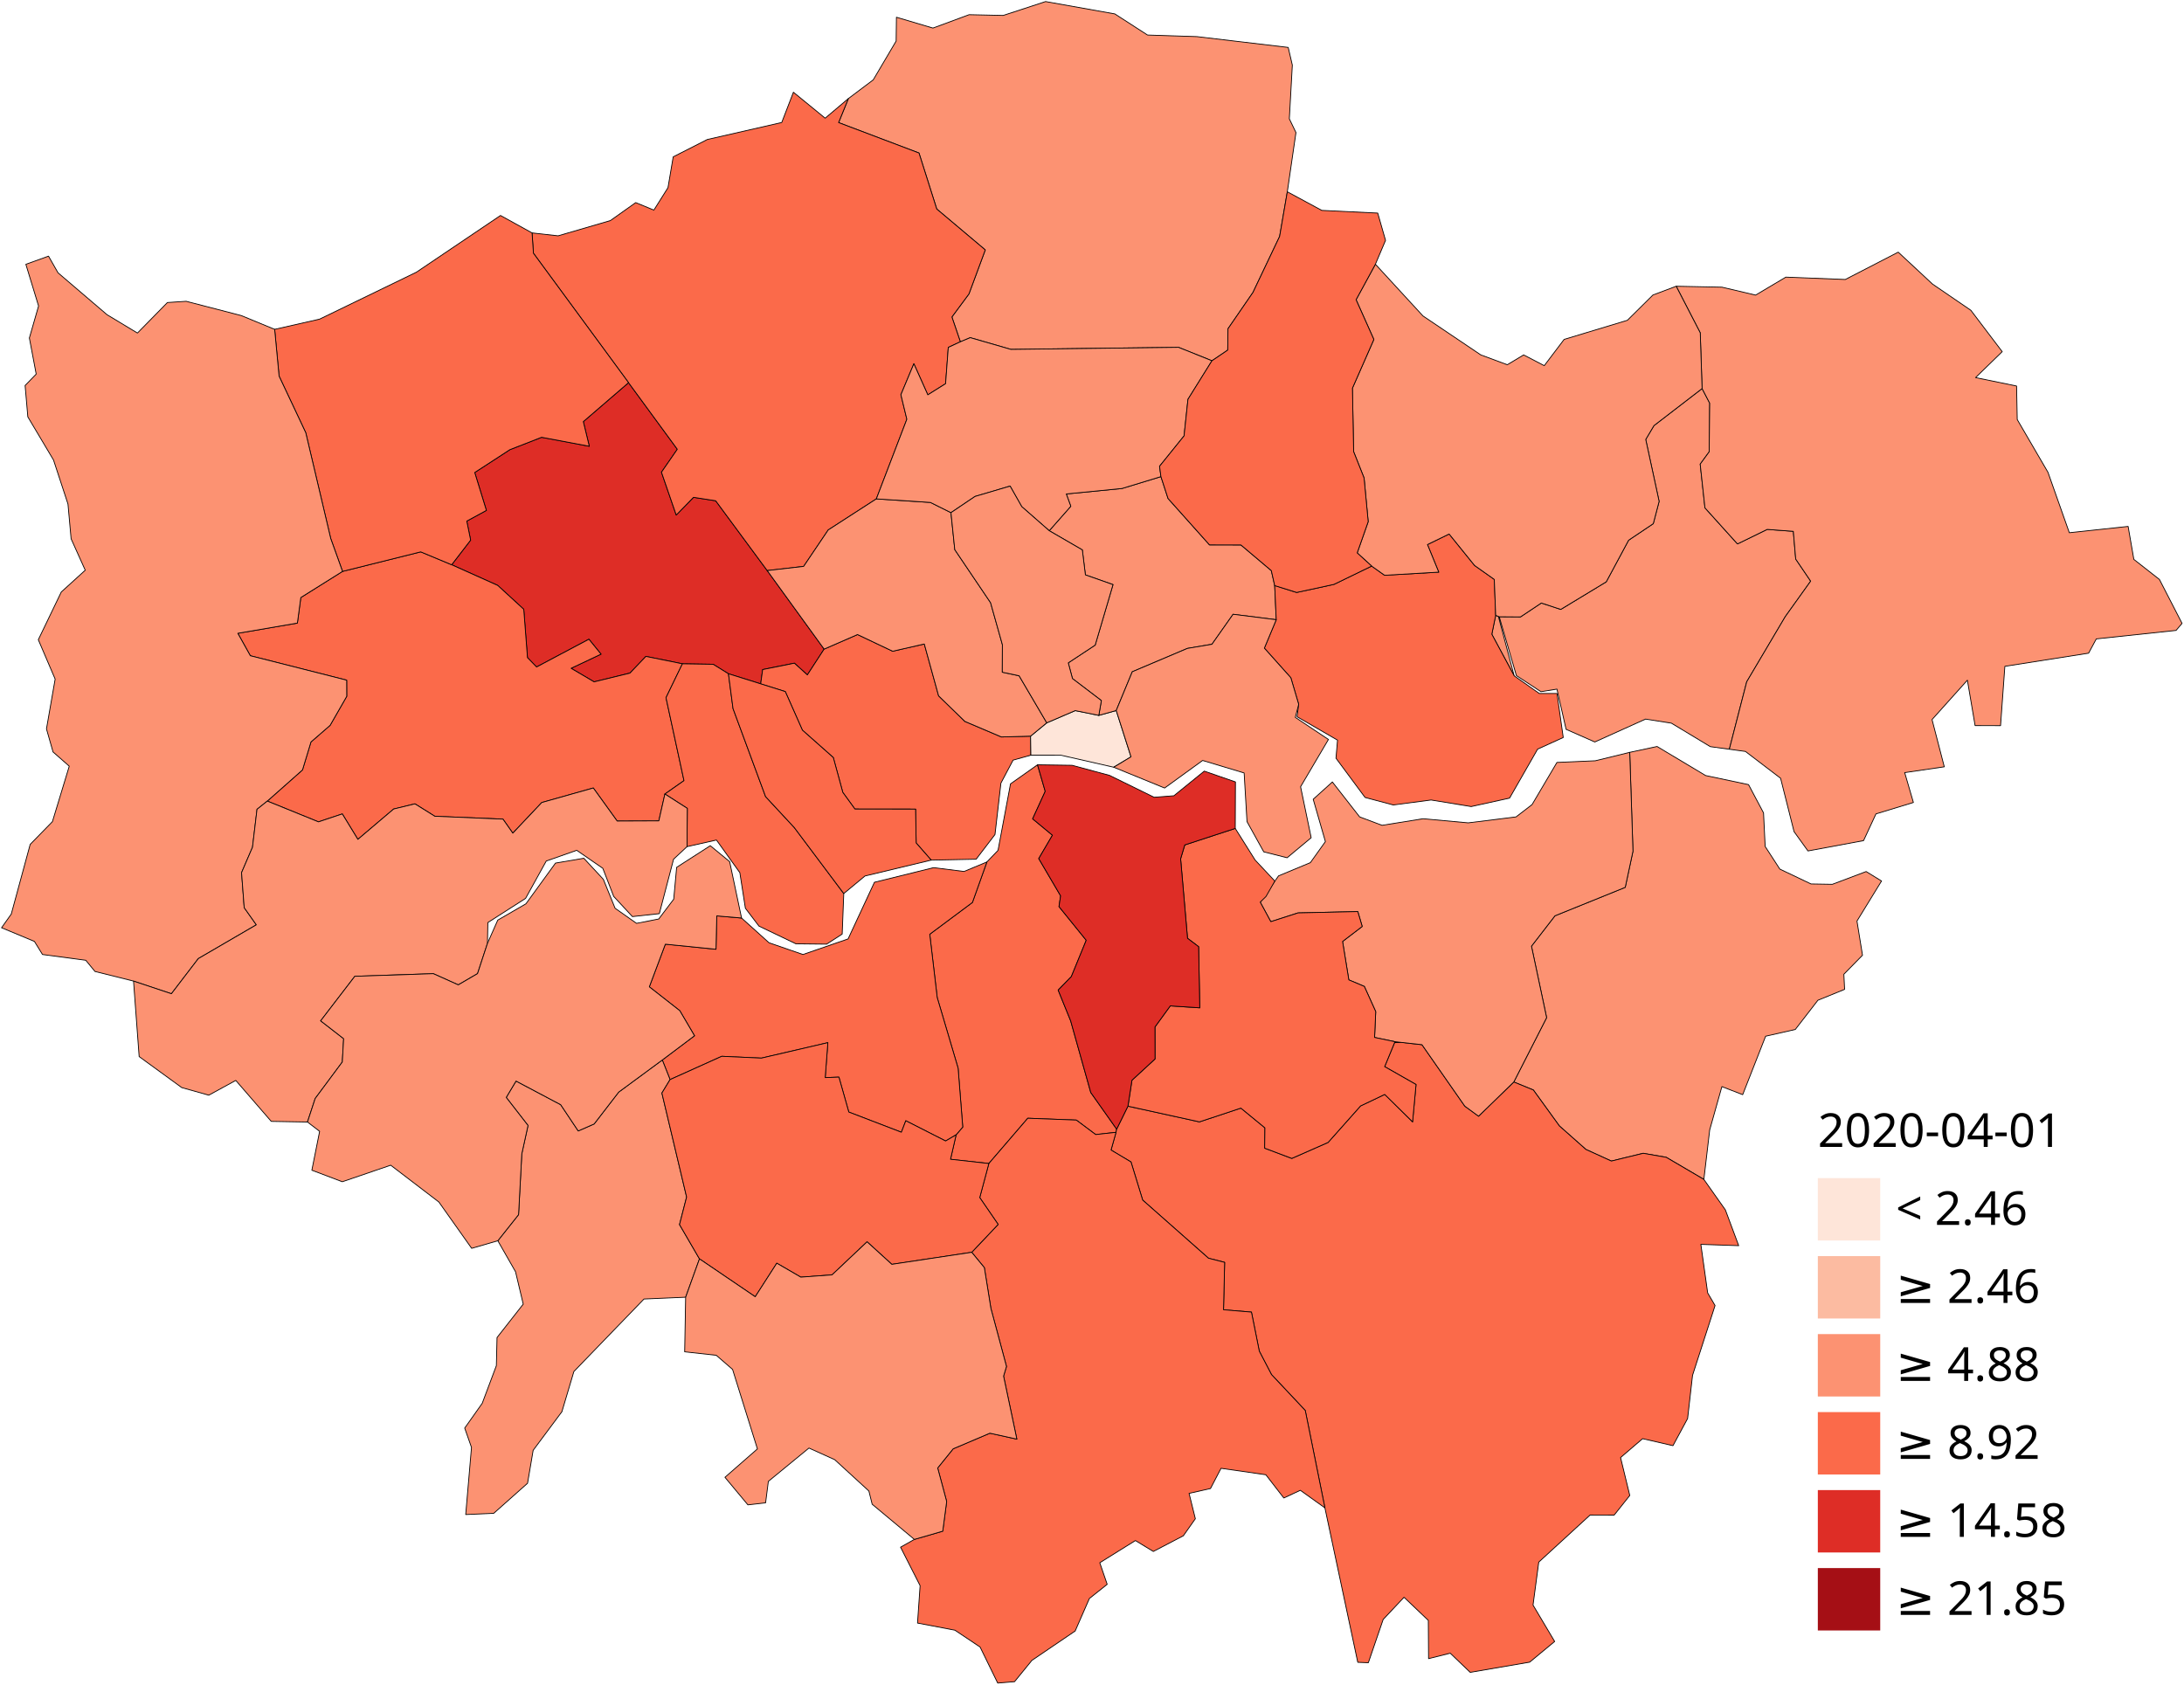
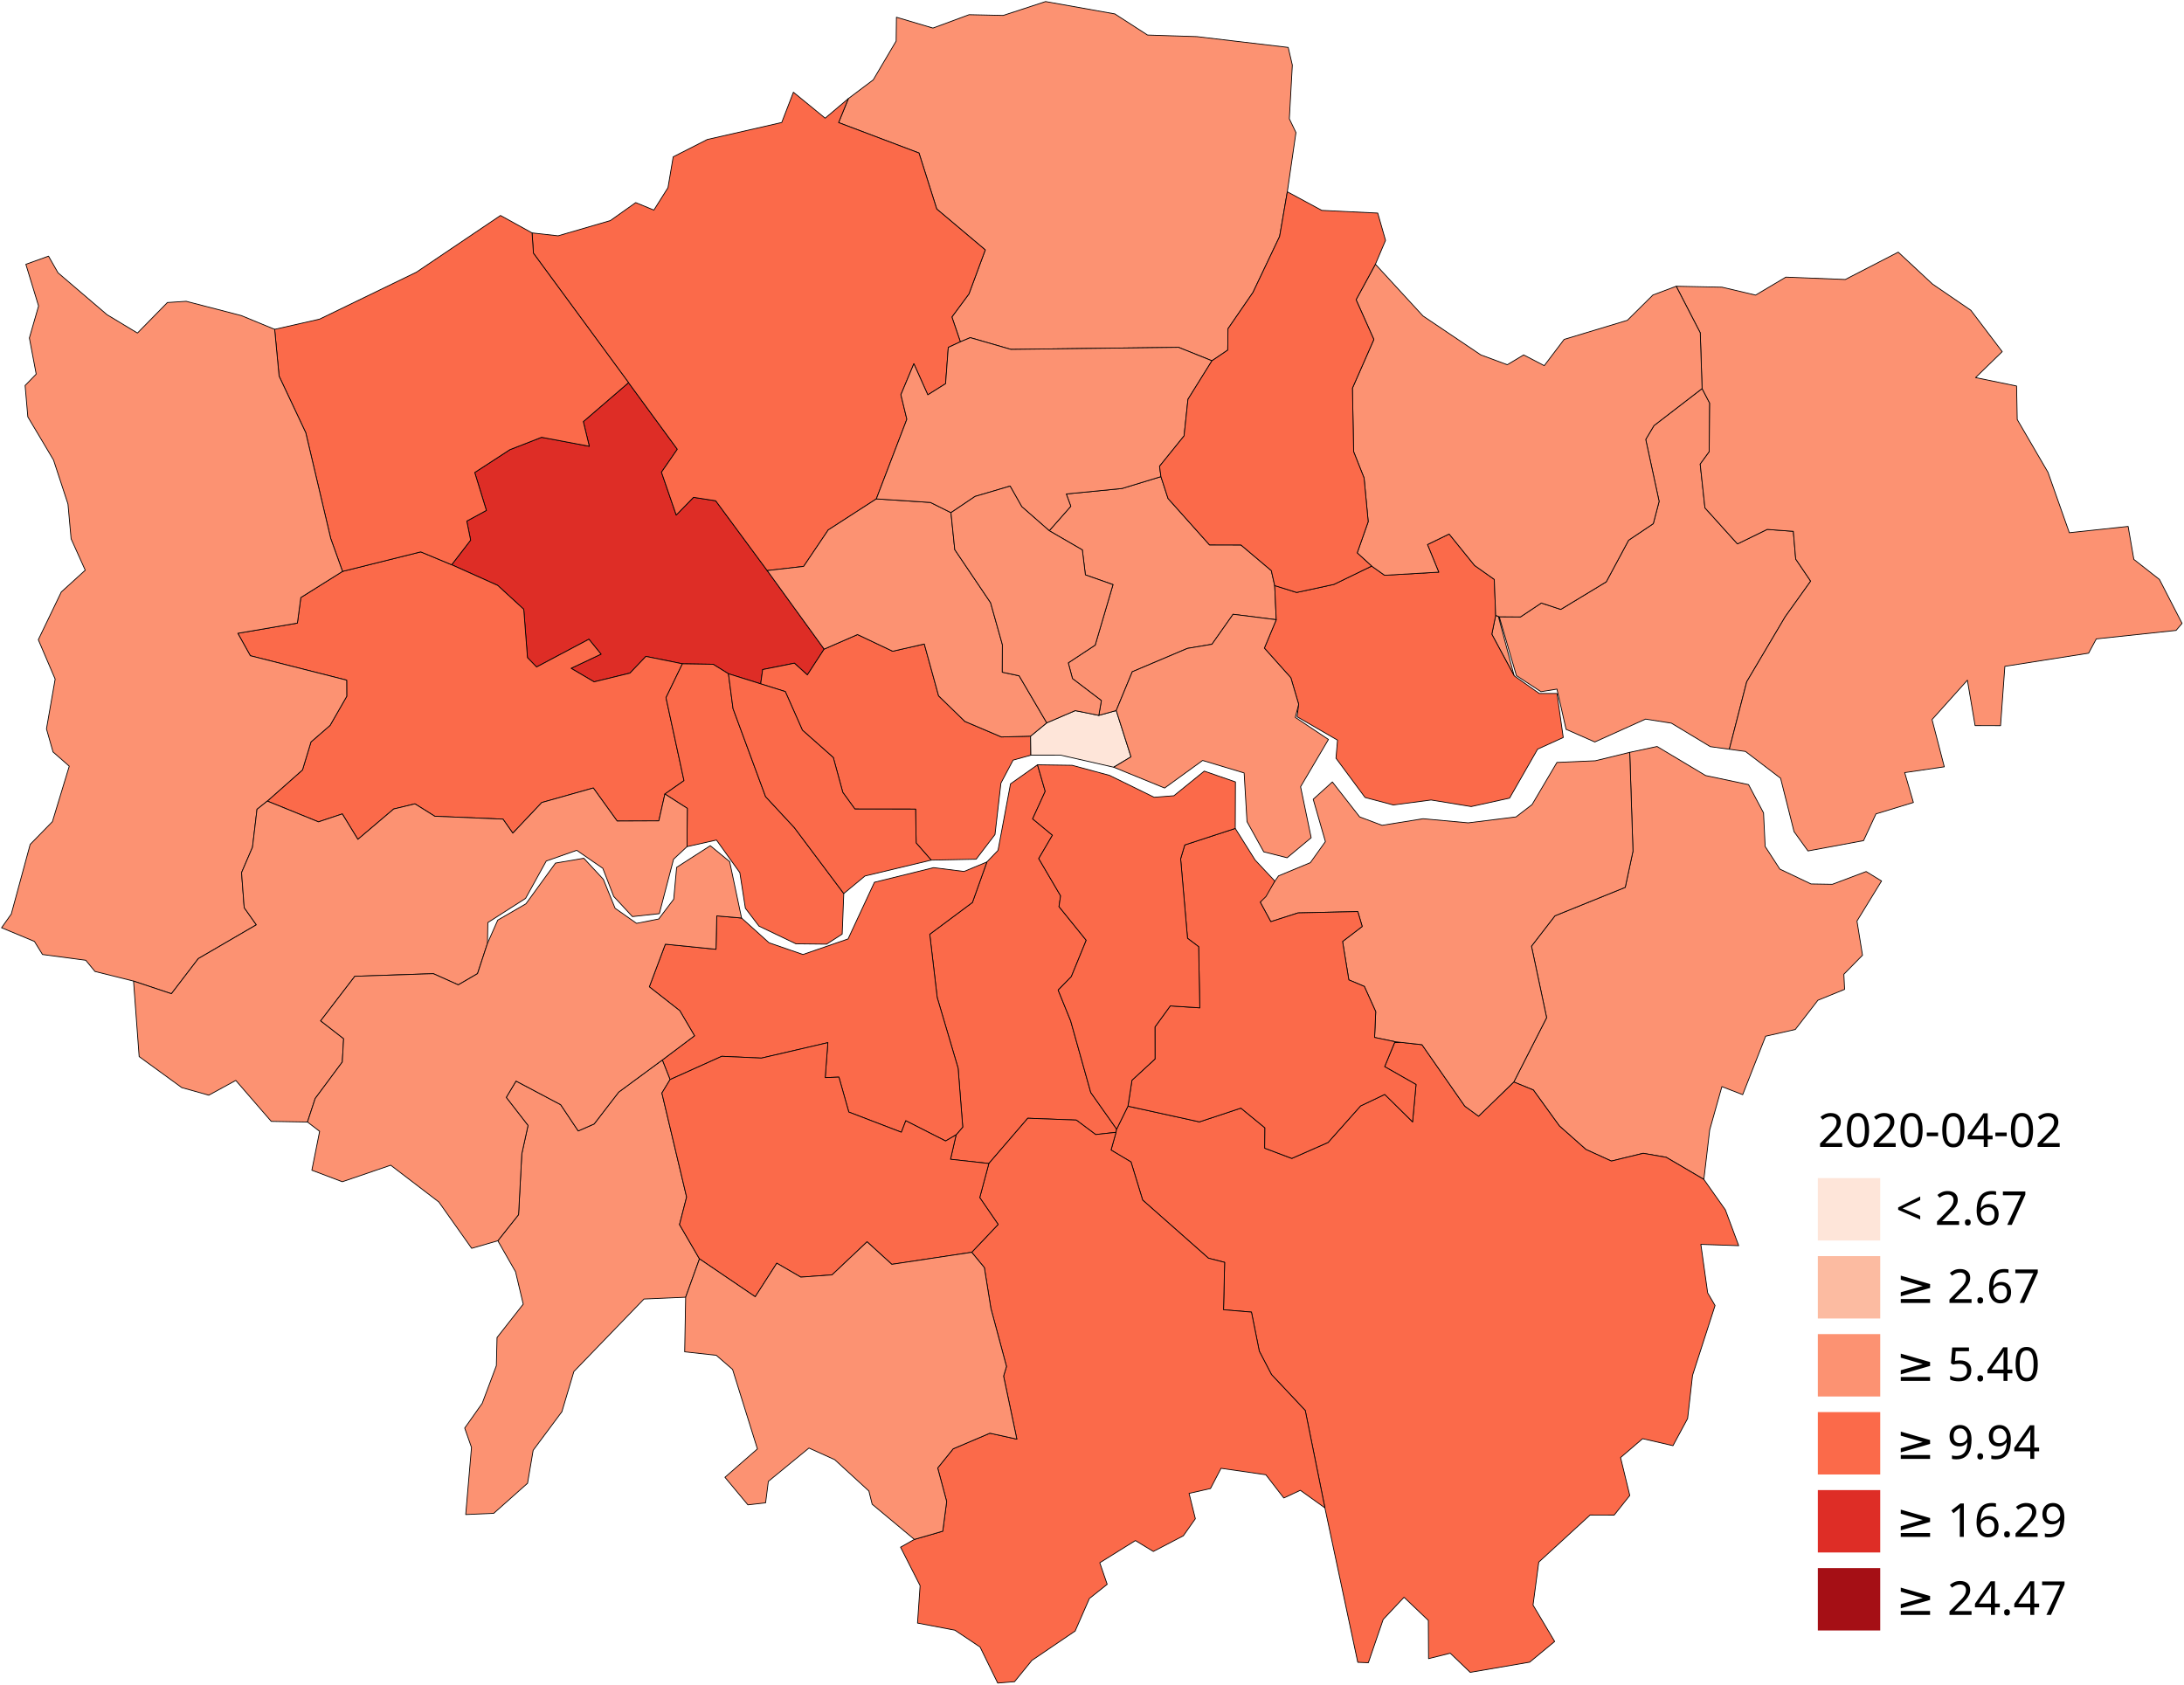
<svg xmlns="http://www.w3.org/2000/svg" version="1.1" baseProfile="tiny" width="1400" height="1080" stroke-linecap="round" stroke-linejoin="round">
  <g id="g1003" transform="translate(1145.275,-14.7215)">
    <g id="g979">
      <path fill="#fcbba1" d="M20 820H60V860H20z" />
      <path fill="#fc9272" d="M20 870H60V910H20z" />
      <path fill="#fb6a4a" d="M20 920H60V960H20z" />
      <path fill="#de2d26" d="M20 970H60V1010H20z" />
      <path fill="#fee5d9" d="M20 770H60V810H20z" />
      <path fill="#a50f15" d="M20 1020H60V1060H20z" />
    </g>
    <g id="g971" font-size="30px" font-family="Verdana" fill="#000">
      <text id="text907" y="1050" x="70" xml:space="preserve">
-         <tspan y="1050" x="70" id="tspan905">≥ 21.85</tspan>
+         <tspan y="1050" x="70" id="tspan905">≥ 24.47</tspan>
      </text>
      <text xml:space="preserve" x="70" y="1000" id="text921">
-         <tspan id="tspan919" x="70" y="1000">≥ 14.58</tspan>
+         <tspan id="tspan919" x="70" y="1000">≥ 16.29</tspan>
      </text>
      <text id="text925" y="950" x="70" xml:space="preserve">
-         <tspan y="950" x="70" id="tspan923">≥ 8.92</tspan>
+         <tspan y="950" x="70" id="tspan923">≥ 9.94</tspan>
      </text>
      <text xml:space="preserve" x="70" y="900" id="text929">
-         <tspan id="tspan927" x="70" y="900">≥ 4.88</tspan>
+         <tspan id="tspan927" x="70" y="900">≥ 5.40</tspan>
      </text>
      <text id="text933" y="850" x="70" xml:space="preserve">
-         <tspan y="850" x="70" id="tspan931">≥ 2.46</tspan>
+         <tspan y="850" x="70" id="tspan931">≥ 2.67</tspan>
      </text>
      <text xml:space="preserve" x="70" y="800" id="text937">
-         <tspan id="tspan935" x="70" y="800">&lt; 2.46</tspan>
+         <tspan id="tspan935" x="70" y="800">&lt; 2.67</tspan>
      </text>
      <text id="text941" y="750" x="20" xml:space="preserve">
-         <tspan y="750" x="20" id="tspan939">2020-04-01</tspan>
+         <tspan y="750" x="20" id="tspan939">2020-04-02</tspan>
      </text>
    </g>
  </g>
  <g id="layer" stroke="#000" stroke-width=".5">
    <path d="M 491.81 365.79 528.29 416.136 517.533 432.682 509.221 425.157 488.88 429.254 487.62 438.405 466.952 431.947 457.142 425.863 437.446 425.555 414.047 420.808 403.812 431.519 380.834 437.13 366.072 428.443 385.276 419.377 377.509 409.805 343.963 427.603 338.123 421.616 335.737 390.626 319.032 375.298 289.531 362.062 301.685 346.267 299.207 334.068 311.785 327.224 304.3 302.916 326.829 288.28 347.182 280.336 377.752 286.089 373.92 270.289 402.913 245.319 434.18 288.01 424.021 302.73 433.48 330.185 444.566 318.829 458.771 321.028 491.81 365.79 Z" style="fill:#de2d26" />
    <path d="M 825.776 30.396 828.418 41.733 826.499 76.164 830.74 84.978 825.209 122.946 820.27 151.573 803.189 187.472 787.175 210.76 787.002 224.445 776.888 231.286 755.462 222.673 648.056 224.001 621.938 216.465 615.61 219.123 610.189 203.204 621.117 188.444 631.581 160.214 600.476 134.01 589.099 98.097 537.565 78.591 543.829 63.184 559.756 51.196 574.447 26.315 574.636 11.05 598.036 17.991 621.218 9.419 643.082 9.9 670.261 1 714.639 8.915 735.604 22.462 767.295 23.477 825.776 30.396 Z" style="fill:#fc9272" />
    <path d="M 715.804 723.889 715.403 725.912 702.352 727.352 689.937 718.072 658.842 716.886 633.878 745.917 609.306 743.192 612.913 727.499 617.144 722.566 614.169 684.807 600.779 639.551 595.994 598.929 623.345 578.55 632.624 552.592 639.758 545.156 647.763 502.525 665.068 490.301 670.011 507.321 661.949 524.947 674.636 535.457 665.86 550.426 679.868 574.306 678.838 581.212 696.301 602.807 686.761 626.076 678.308 634.734 686.311 654.423 699.214 700.409 715.804 723.889 Z" style="fill:#fb6a4a" />
    <path d="M 612.913 727.499 606.161 731.478 580.641 718.505 577.797 725.865 544.095 712.921 537.764 690.522 528.981 690.844 530.676 668.433 488.101 678.342 462.686 677.181 429.531 692.109 424.55 679.552 445.197 664.023 435.758 647.946 416.229 632.652 426.499 605.304 458.976 608.564 459.456 587.167 475.362 588.536 492.964 604.388 514.72 611.921 543.643 601.936 560.533 565.616 598.498 556.235 617.973 558.695 632.624 552.592 623.345 578.55 595.994 598.929 600.779 639.551 614.169 684.807 617.144 722.566 612.913 727.499 Z" style="fill:#fb6a4a" />
    <path d="M 660.636 471.935 660.814 484.134 649.421 487.312 641.61 502.075 637.819 535.003 625.745 550.826 596.93 551.411 587.288 540.425 586.92 518.72 548.025 518.676 540.258 507.989 534.17 485.667 514.353 468.104 503.395 443.366 487.62 438.405 488.88 429.254 509.221 425.157 517.533 432.682 528.29 416.136 549.685 406.805 572.235 417.496 592.496 412.862 601.669 446.097 618.507 462.491 641.934 472.451 660.636 471.935 Z" style="fill:#fb6a4a" />
    <path d="M 1181.964 624.581 1182.441 634.279 1165.321 641.262 1150.836 659.995 1131.814 664.311 1117.111 701.783 1103.776 696.616 1095.961 724.373 1092.222 756.112 1068.103 741.943 1053.328 739.365 1032.943 744.342 1016.593 736.891 999.597 721.828 982.918 698.788 970.386 693.652 991.424 652.41 981.71 606.594 996.769 587.11 1041.82 568.87 1046.782 545.669 1044.691 482.324 1062.23 478.571 1093.359 497.193 1120.869 503.015 1130.477 521.131 1131.517 542.662 1140.913 557.158 1160.91 566.688 1174.565 566.922 1196.245 558.741 1206.121 564.807 1190.366 590.479 1193.912 612.396 1181.964 624.581 Z" style="fill:#fc9272" />
    <path d="M 704.36 458.633 715.538 455.502 725.001 485.19 713.915 491.857 680.028 484.148 660.814 484.134 660.636 471.935 671.003 463.407 689.238 455.574 704.36 458.633 Z" style="fill:#fee5d9" />
    <path d="M 1108.549 480.323 1096.357 478.673 1071.421 463.619 1054.852 461.009 1022.315 475.676 1003.903 467.565 998.043 441.786 987.784 443.427 972.044 433.11 961.067 395.406 974.646 395.516 988.034 386.588 1000.482 390.685 1029.649 373.009 1043.975 346.332 1059.801 335.713 1063.539 321.446 1054.951 281.729 1060.222 272.857 1091.081 249.099 1095.97 258.495 1095.633 289.65 1089.867 297.551 1092.919 325.594 1113.761 348.696 1132.846 339.389 1149.568 340.627 1151.093 358.413 1160.684 372.562 1144.404 395.324 1119.691 437.082 1108.549 480.323 Z M 970.619 433.258 956.297 406.608 958.769 394.503 960.493 395.181 970.619 433.258 Z" style="fill:#fc9272" />
    <path d="M 543.829 63.184 537.565 78.591 589.099 98.097 600.476 134.01 631.581 160.214 621.117 188.444 610.189 203.204 615.61 219.123 607.88 222.714 606.149 245.975 594.75 253.125 585.805 233.184 577.499 253.044 581.319 268.771 561.759 319.832 530.915 339.745 515.158 363.108 491.81 365.79 458.771 321.028 444.566 318.829 433.48 330.185 424.021 302.73 434.18 288.01 402.913 245.319 341.945 162.348 341.069 149.312 357.764 151.183 391.244 141.42 407.511 129.886 419.152 134.68 428.193 120.311 431.539 100.547 453.375 89.436 501.117 78.523 508.592 59.116 528.948 75.758 543.829 63.184 Z" style="fill:#fb6a4a" />
    <path d="M 970.386 693.652 982.918 698.788 999.597 721.828 1016.593 736.891 1032.943 744.342 1053.328 739.365 1068.103 741.943 1092.222 756.112 1106.006 775.627 1114.558 798.587 1090.296 797.761 1094.656 828.848 1099.4 836.961 1084.957 881.725 1081.807 909.411 1072.425 926.814 1052.965 922.322 1038.828 934.431 1044.733 958.738 1034.733 971.305 1019.309 971.265 986.38 1001.46 982.713 1028.997 996.579 1052.333 980.577 1065.59 942.441 1072.133 929.649 1059.858 915.742 1063.338 915.589 1038.83 900.023 1023.993 886.652 1038.214 877.145 1065.957 870.365 1065.687 849.298 966.685 836.711 904.256 815.059 881.231 807.24 866.223 802.214 841.162 784.322 839.677 785.03 809.276 774.678 806.646 732.478 769.362 724.999 744.919 712.21 737.287 715.403 725.912 715.804 723.889 723.047 709.158 768.855 719.221 795.443 710.409 810.842 723.045 810.688 736.086 828.077 742.643 851.338 732.407 872.14 709.015 887.653 701.626 905.506 719.227 907.721 695.275 887.596 683.819 894.196 667.829 911.519 669.742 938.985 709.152 947.794 715.59 970.386 693.652 Z" style="fill:#fb6a4a" />
    <path d="M 609.592 328.655 612.041 352.384 634.986 386.396 642.554 413.284 642.495 430.959 653.27 433.229 671.003 463.407 660.636 471.935 641.934 472.451 618.507 462.491 601.669 446.097 592.496 412.862 572.235 417.496 549.685 406.805 528.29 416.136 491.81 365.79 515.158 363.108 530.915 339.745 561.759 319.832 596.445 322.114 609.592 328.655 Z" style="fill:#fc9272" />
    <path d="M 715.403 725.912 712.21 737.287 724.999 744.919 732.478 769.362 774.678 806.646 785.03 809.276 784.322 839.677 802.214 841.162 807.24 866.223 815.059 881.231 836.711 904.256 849.298 966.685 833.552 955.418 822.958 960.353 811.438 945.452 782.718 941.312 775.966 954.292 762.223 957.397 766.253 973.65 758.543 984.594 739.314 994.628 727.832 987.64 704.99 1001.864 709.745 1015.7 698.324 1024.787 689.211 1045.629 661.494 1064.445 650.355 1078.11 639.557 1079 628.263 1055.909 612.116 1045.101 588.153 1040.536 589.815 1016.568 577.283 991.894 586.125 986.903 604.324 981.626 606.839 962.617 601.074 941.104 611 928.817 634.544 918.808 651.822 922.611 643.317 882.217 645.181 876.032 635.189 838.805 630.991 812.661 622.896 802.834 639.843 784.96 628.033 767.76 633.878 745.917 658.842 716.886 689.937 718.072 702.352 727.352 715.403 725.912 Z" style="fill:#fb6a4a" />
    <path d="M 289.531 362.062 319.032 375.298 335.737 390.626 338.123 421.616 343.963 427.603 377.509 409.805 385.276 419.377 366.072 428.443 380.834 437.13 403.812 431.519 414.047 420.808 437.446 425.555 426.925 447.283 438.452 500.45 426.222 509.034 422.327 526.249 395.612 526.362 380.327 505.171 347.297 514.493 328.729 534.129 322.419 525.143 278.708 523.294 265.993 515.34 252.341 518.65 229.401 538.116 219.426 521.791 204.163 526.892 171.356 513.568 193.904 493.596 199.338 475.656 211.598 465.017 222.264 446.424 222.229 436.051 160.463 420.383 152.443 406.002 190.633 399.456 192.834 383.072 219.571 366.314 269.698 353.798 289.531 362.062 Z" style="fill:#fb6a4a" />
    <path d="M 970.386 693.652 947.794 715.59 938.985 709.152 911.519 669.742 894.196 667.829 881.146 665.091 881.884 648.547 874.571 632.38 864.634 628.188 860.626 603.566 873.214 593.946 870.382 584.4 832.061 585.259 814.616 590.874 807.83 578.35 819.572 561.513 839.979 553.028 849.609 539.531 841.799 512.4 854.082 501.307 871.568 523.7 885.949 529.107 912.242 524.878 941.171 527.522 971.823 523.709 982.09 515.805 998.031 488.798 1022.642 487.725 1044.691 482.324 1046.782 545.669 1041.82 568.87 996.769 587.11 981.71 606.594 991.424 652.41 970.386 693.652 Z" style="fill:#fc9272" />
    <path d="M 817.114 375.419 818.101 397.297 790.445 393.805 776.901 413.022 761.128 415.696 725.822 430.657 715.538 455.502 704.36 458.633 706.008 449.136 687.481 435.041 684.783 424.949 702.042 413.568 713.463 374.786 695.77 368.556 693.802 352.539 672.595 340.249 686.407 324.568 683.518 316.67 719.228 313.166 744.185 305.561 748.747 319.583 775.324 349.326 795.47 349.37 814.955 365.826 817.114 375.419 Z" style="fill:#fc9272" />
    <path d="M 466.952 431.947 469.89 454.254 490.76 510.712 509.159 530.537 540.883 572.85 539.867 598.842 529.88 605.284 510.212 605.077 486.525 593.729 477.809 582.267 474.264 559.473 459.27 538.531 440.397 542.78 440.576 518.234 426.222 509.034 438.452 500.45 426.925 447.283 437.446 425.555 457.142 425.863 466.952 431.947 Z" style="fill:#fb6a4a" />
    <path d="M 776.888 231.286 761.517 255.977 759.017 279.442 743.299 298.927 744.185 305.561 719.228 313.166 683.518 316.67 686.407 324.568 672.595 340.249 654.946 324.779 647.496 311.626 625.008 318.269 609.592 328.655 596.445 322.114 561.759 319.832 581.319 268.771 577.499 253.044 585.805 233.184 594.75 253.125 606.149 245.975 607.88 222.714 615.61 219.123 621.938 216.465 648.056 224.001 755.462 222.673 776.888 231.286 Z" style="fill:#fc9272" />
    <path d="M 341.069 149.312 341.945 162.348 402.913 245.319 373.92 270.289 377.752 286.089 347.182 280.336 326.829 288.28 304.3 302.916 311.785 327.224 299.207 334.068 301.685 346.267 289.531 362.062 269.698 353.798 219.571 366.314 211.994 345.232 196.003 277.432 178.895 241.135 176.058 211.138 204.865 204.592 266.901 174.513 320.833 138.141 341.069 149.312 Z" style="fill:#fb6a4a" />
    <path d="M 1364.18 337.481 1367.848 358.616 1384.264 371.487 1398.753 399.635 1394.921 404.155 1343.777 409.591 1338.86 418.747 1285.164 427.184 1282.405 465.213 1266.087 465.17 1261.147 436.057 1238.486 461.312 1246.344 491.594 1220.957 495.313 1226.537 514.47 1202.548 521.779 1194.589 538.919 1158.953 545.542 1150.028 533.14 1141.407 498.94 1118.868 481.745 1108.549 480.323 1119.691 437.082 1144.404 395.324 1160.684 372.562 1151.093 358.413 1149.568 340.627 1132.846 339.389 1113.761 348.696 1092.919 325.594 1089.867 297.551 1095.633 289.65 1095.97 258.495 1091.081 249.099 1089.903 213.381 1074.476 183.509 1103.849 184.109 1125.37 189.183 1144.774 177.666 1182.886 179.169 1216.809 161.649 1238.785 182.105 1263.379 198.928 1283.478 225.442 1266.385 242.072 1292.678 247.471 1293.096 268.958 1312.808 302.789 1326.493 341.528 1364.18 337.481 Z" style="fill:#fc9272" />
    <path d="M 176.058 211.138 178.895 241.135 196.003 277.432 211.994 345.232 219.571 366.314 192.834 383.072 190.633 399.456 152.443 406.002 160.463 420.383 222.229 436.051 222.264 446.424 211.598 465.017 199.338 475.656 193.904 493.596 171.356 513.568 164.751 518.84 161.857 543.143 154.849 559.447 156.543 581.904 164.314 592.889 127.125 614.544 109.885 637.073 85.6 628.966 60.88 622.801 54.981 615.614 27.244 611.927 22.068 603.541 1 594.765 7.229 585.98 19.346 541.332 33.603 526.732 44.394 491.194 33.998 482.07 29.784 467.293 35.35 435.355 24.553 410.119 39.284 379.51 54.639 365.554 45.586 345.435 43.567 323.114 34.305 294.916 17.838 267.261 16.093 247.132 23.2 239.823 18.827 216.674 24.721 196.164 16.571 169.444 31.105 164.21 37.199 174.897 68.602 201.738 88.11 213.509 107.302 193.949 119.341 193.156 154.683 202.31 176.058 211.138 Z" style="fill:#fc9272" />
    <path d="M 426.222 509.034 440.576 518.234 440.397 542.78 431.772 550.837 422.656 585.729 405.389 587.62 393.411 574.697 386.417 556.672 369.701 545.126 350.165 551.996 336.919 575.944 312.731 591.436 312.473 604.794 306.117 624.182 293.756 631.385 277.768 624.206 227.456 625.891 205.549 654.449 220.277 665.884 219.424 680.845 202.042 704.241 197.102 719.315 173.873 718.906 151.146 692.652 133.822 702.116 116.51 697.255 89.198 677.373 85.6 628.966 109.885 637.073 127.125 614.544 164.314 592.889 156.543 581.904 154.849 559.447 161.857 543.143 164.751 518.84 171.356 513.568 204.163 526.892 219.426 521.791 229.401 538.116 252.341 518.65 265.993 515.34 278.708 523.294 322.419 525.143 328.729 534.129 347.297 514.493 380.327 505.171 395.612 526.362 422.327 526.249 426.222 509.034 Z" style="fill:#fc9272" />
    <path d="M 672.595 340.249 693.802 352.539 695.77 368.556 713.463 374.786 702.042 413.568 684.783 424.949 687.481 435.041 706.008 449.136 704.36 458.633 689.238 455.574 671.003 463.407 653.27 433.229 642.495 430.959 642.554 413.284 634.986 386.396 612.041 352.384 609.592 328.655 625.008 318.269 647.496 311.626 654.946 324.779 672.595 340.249 Z" style="fill:#fc9272" />
    <path d="M 487.62 438.405 503.395 443.366 514.353 468.104 534.17 485.667 540.258 507.989 548.025 518.676 586.92 518.72 587.288 540.425 596.93 551.411 554.479 561.591 540.883 572.85 509.159 530.537 490.76 510.712 469.89 454.254 466.952 431.947 487.62 438.405 Z" style="fill:#fb6a4a" />
    <path d="M 429.531 692.109 424.289 700.742 440.132 767.399 435.592 785.059 448.379 807.056 439.518 831.638 412.812 832.79 367.86 879.286 360.191 905.039 341.769 929.78 338.177 950.9 316.485 970.189 298.538 970.966 302.238 927.937 297.885 915.528 309.122 899.632 318.181 875.505 318.605 857.485 335.402 836.069 330.471 815.302 319.12 795.44 332.418 778.696 334.478 739.763 338.479 721.552 324.508 703.551 330.79 693.05 359.401 708.195 370.653 725.041 380.859 720.567 396.595 700.142 424.55 679.552 429.531 692.109 Z" style="fill:#fc9272" />
    <path d="M 804.578 551.373 817.211 564.843 811.615 574.606 811.437 574.841 807.83 578.35 814.616 590.874 832.061 585.259 870.382 584.4 873.214 593.946 860.626 603.566 864.634 628.188 874.571 632.38 881.884 648.547 881.146 665.091 894.196 667.829 887.596 683.819 907.721 695.275 905.506 719.227 887.653 701.626 872.14 709.015 851.338 732.407 828.077 742.643 810.688 736.086 810.842 723.045 795.443 710.409 768.855 719.221 723.047 709.158 725.619 692.526 740.41 678.895 740.365 658.37 750.179 644.874 769.085 646.112 768.364 606.93 761.236 601.532 756.811 550.57 759.465 541.682 791.831 531.101 804.578 551.373 Z" style="fill:#fb6a4a" />
    <path d="M 612.913 727.499 609.306 743.192 633.878 745.917 628.033 767.76 639.843 784.96 622.896 802.834 571.679 810.551 555.811 796.108 533.37 817.304 513.332 818.764 497.943 809.822 484.119 831.333 448.379 807.056 435.592 785.059 440.132 767.399 424.289 700.742 429.531 692.109 462.686 677.181 488.101 678.342 530.676 668.433 528.981 690.844 537.764 690.522 544.095 712.921 577.797 725.865 580.641 718.505 606.161 731.478 612.913 727.499 Z" style="fill:#fb6a4a" />
    <path d="M 958.769 394.503 956.297 406.608 970.619 433.258 986.72 444.584 998.073 444.572 1002.082 472.821 985.652 480.272 967.678 511.663 943.071 517.074 917.375 512.869 893.13 516.055 875.033 511.24 856.399 486.084 857.392 474.493 831.448 459.499 832.49 451.551 827.45 434.493 810.481 415.524 818.101 397.297 817.114 375.419 831.183 379.816 855.061 374.658 879.263 362.918 887.548 368.794 922.275 366.793 915.031 349.105 928.932 342.34 945.231 362.508 957.89 371.464 958.769 394.503 Z" style="fill:#fb6a4a" />
    <path d="M 881.673 169.389 912.151 202.542 949.187 227.493 966.194 233.822 976.695 227.526 989.909 234.411 1002.651 217.577 1043.198 205.328 1059.569 189.118 1074.476 183.509 1089.903 213.381 1091.081 249.099 1060.222 272.857 1054.951 281.729 1063.539 321.446 1059.801 335.713 1043.975 346.332 1029.649 373.009 1000.482 390.685 988.034 386.588 974.646 395.516 961.067 395.406 960.493 395.181 958.769 394.503 957.89 371.464 945.231 362.508 928.932 342.34 915.031 349.105 922.275 366.793 887.548 368.794 879.263 362.918 870.006 354.468 877.051 334.427 874.413 306.44 867.712 289.562 866.945 248.842 880.675 217.638 869.282 192.151 881.673 169.389 Z" style="fill:#fc9272" />
    <path d="M 475.362 588.536 459.456 587.167 458.976 608.564 426.499 605.304 416.229 632.652 435.758 647.946 445.197 664.023 424.55 679.552 396.595 700.142 380.859 720.567 370.653 725.041 359.401 708.195 330.79 693.05 324.508 703.551 338.479 721.552 334.478 739.763 332.418 778.696 319.12 795.44 302.352 800.298 281.327 770.611 250.458 747.007 219.422 757.609 199.906 750.219 204.89 725.281 197.102 719.315 202.042 704.241 219.424 680.845 220.277 665.884 205.549 654.449 227.456 625.891 277.768 624.206 293.756 631.385 306.117 624.182 312.473 604.794 319.072 589.883 337.132 579.422 356.093 553.316 374.242 550.222 386.771 563.734 394.285 582.272 408.042 591.948 422.255 589.161 431.875 576.446 433.743 556.045 455.309 542.168 467.725 552.387 475.362 588.536 Z" style="fill:#fc9272" />
-     <path d="M 791.831 531.101 759.465 541.682 756.811 550.57 761.236 601.532 768.364 606.93 769.085 646.112 750.179 644.874 740.365 658.37 740.41 678.895 725.619 692.526 723.047 709.158 715.804 723.889 699.214 700.409 686.311 654.423 678.308 634.734 686.761 626.076 696.301 602.807 678.838 581.212 679.868 574.306 665.86 550.426 674.636 535.457 661.949 524.947 670.011 507.321 665.068 490.301 687.25 490.621 711.241 497.091 739.851 511.13 752.482 510.151 771.968 494.348 791.948 501.279 791.831 531.101 Z" style="fill:#de2d26" />
+     <path d="M 791.831 531.101 759.465 541.682 756.811 550.57 761.236 601.532 768.364 606.93 769.085 646.112 750.179 644.874 740.365 658.37 740.41 678.895 725.619 692.526 723.047 709.158 715.804 723.889 699.214 700.409 686.311 654.423 678.308 634.734 686.761 626.076 696.301 602.807 678.838 581.212 679.868 574.306 665.86 550.426 674.636 535.457 661.949 524.947 670.011 507.321 665.068 490.301 687.25 490.621 711.241 497.091 739.851 511.13 752.482 510.151 771.968 494.348 791.948 501.279 791.831 531.101 Z" style="fill:#fb6a4a" />
    <path d="M 622.896 802.834 630.991 812.661 635.189 838.805 645.181 876.032 643.317 882.217 651.822 922.611 634.544 918.808 611 928.817 601.074 941.104 606.839 962.617 604.324 981.626 586.125 986.903 559.085 964.352 556.972 955.871 535.071 935.793 518.566 928.332 492.533 949.693 490.769 963.457 479.424 964.75 464.711 947.089 485.519 928.883 469.601 877.927 459.132 868.861 438.896 866.643 439.518 831.638 448.379 807.056 484.119 831.333 497.943 809.822 513.332 818.764 533.37 817.304 555.811 796.108 571.679 810.551 622.896 802.834 Z" style="fill:#fc9272" />
    <path d="M 818.101 397.297 810.481 415.524 827.45 434.493 832.49 451.551 830.319 459.904 851.565 474.069 833.712 504.371 840.5 537.056 825.077 549.903 810.101 546.115 799.364 526.754 797.525 495.537 770.921 487.526 746.549 505.197 713.915 491.857 725.001 485.19 715.538 455.502 725.822 430.657 761.128 415.696 776.901 413.022 790.445 393.805 818.101 397.297 Z" style="fill:#fc9272" />
    <path d="M 881.673 169.389 869.282 192.151 880.675 217.638 866.945 248.842 867.712 289.562 874.413 306.44 877.051 334.427 870.006 354.468 879.263 362.918 855.061 374.658 831.183 379.816 817.114 375.419 814.955 365.826 795.47 349.37 775.324 349.326 748.747 319.583 744.185 305.561 743.299 298.927 759.017 279.442 761.517 255.977 776.888 231.286 787.002 224.445 787.175 210.76 803.189 187.472 820.27 151.573 825.209 122.946 847.29 134.872 883.165 136.6 888.167 154.087 881.673 169.389 Z" style="fill:#fb6a4a" />
  </g>
</svg>
